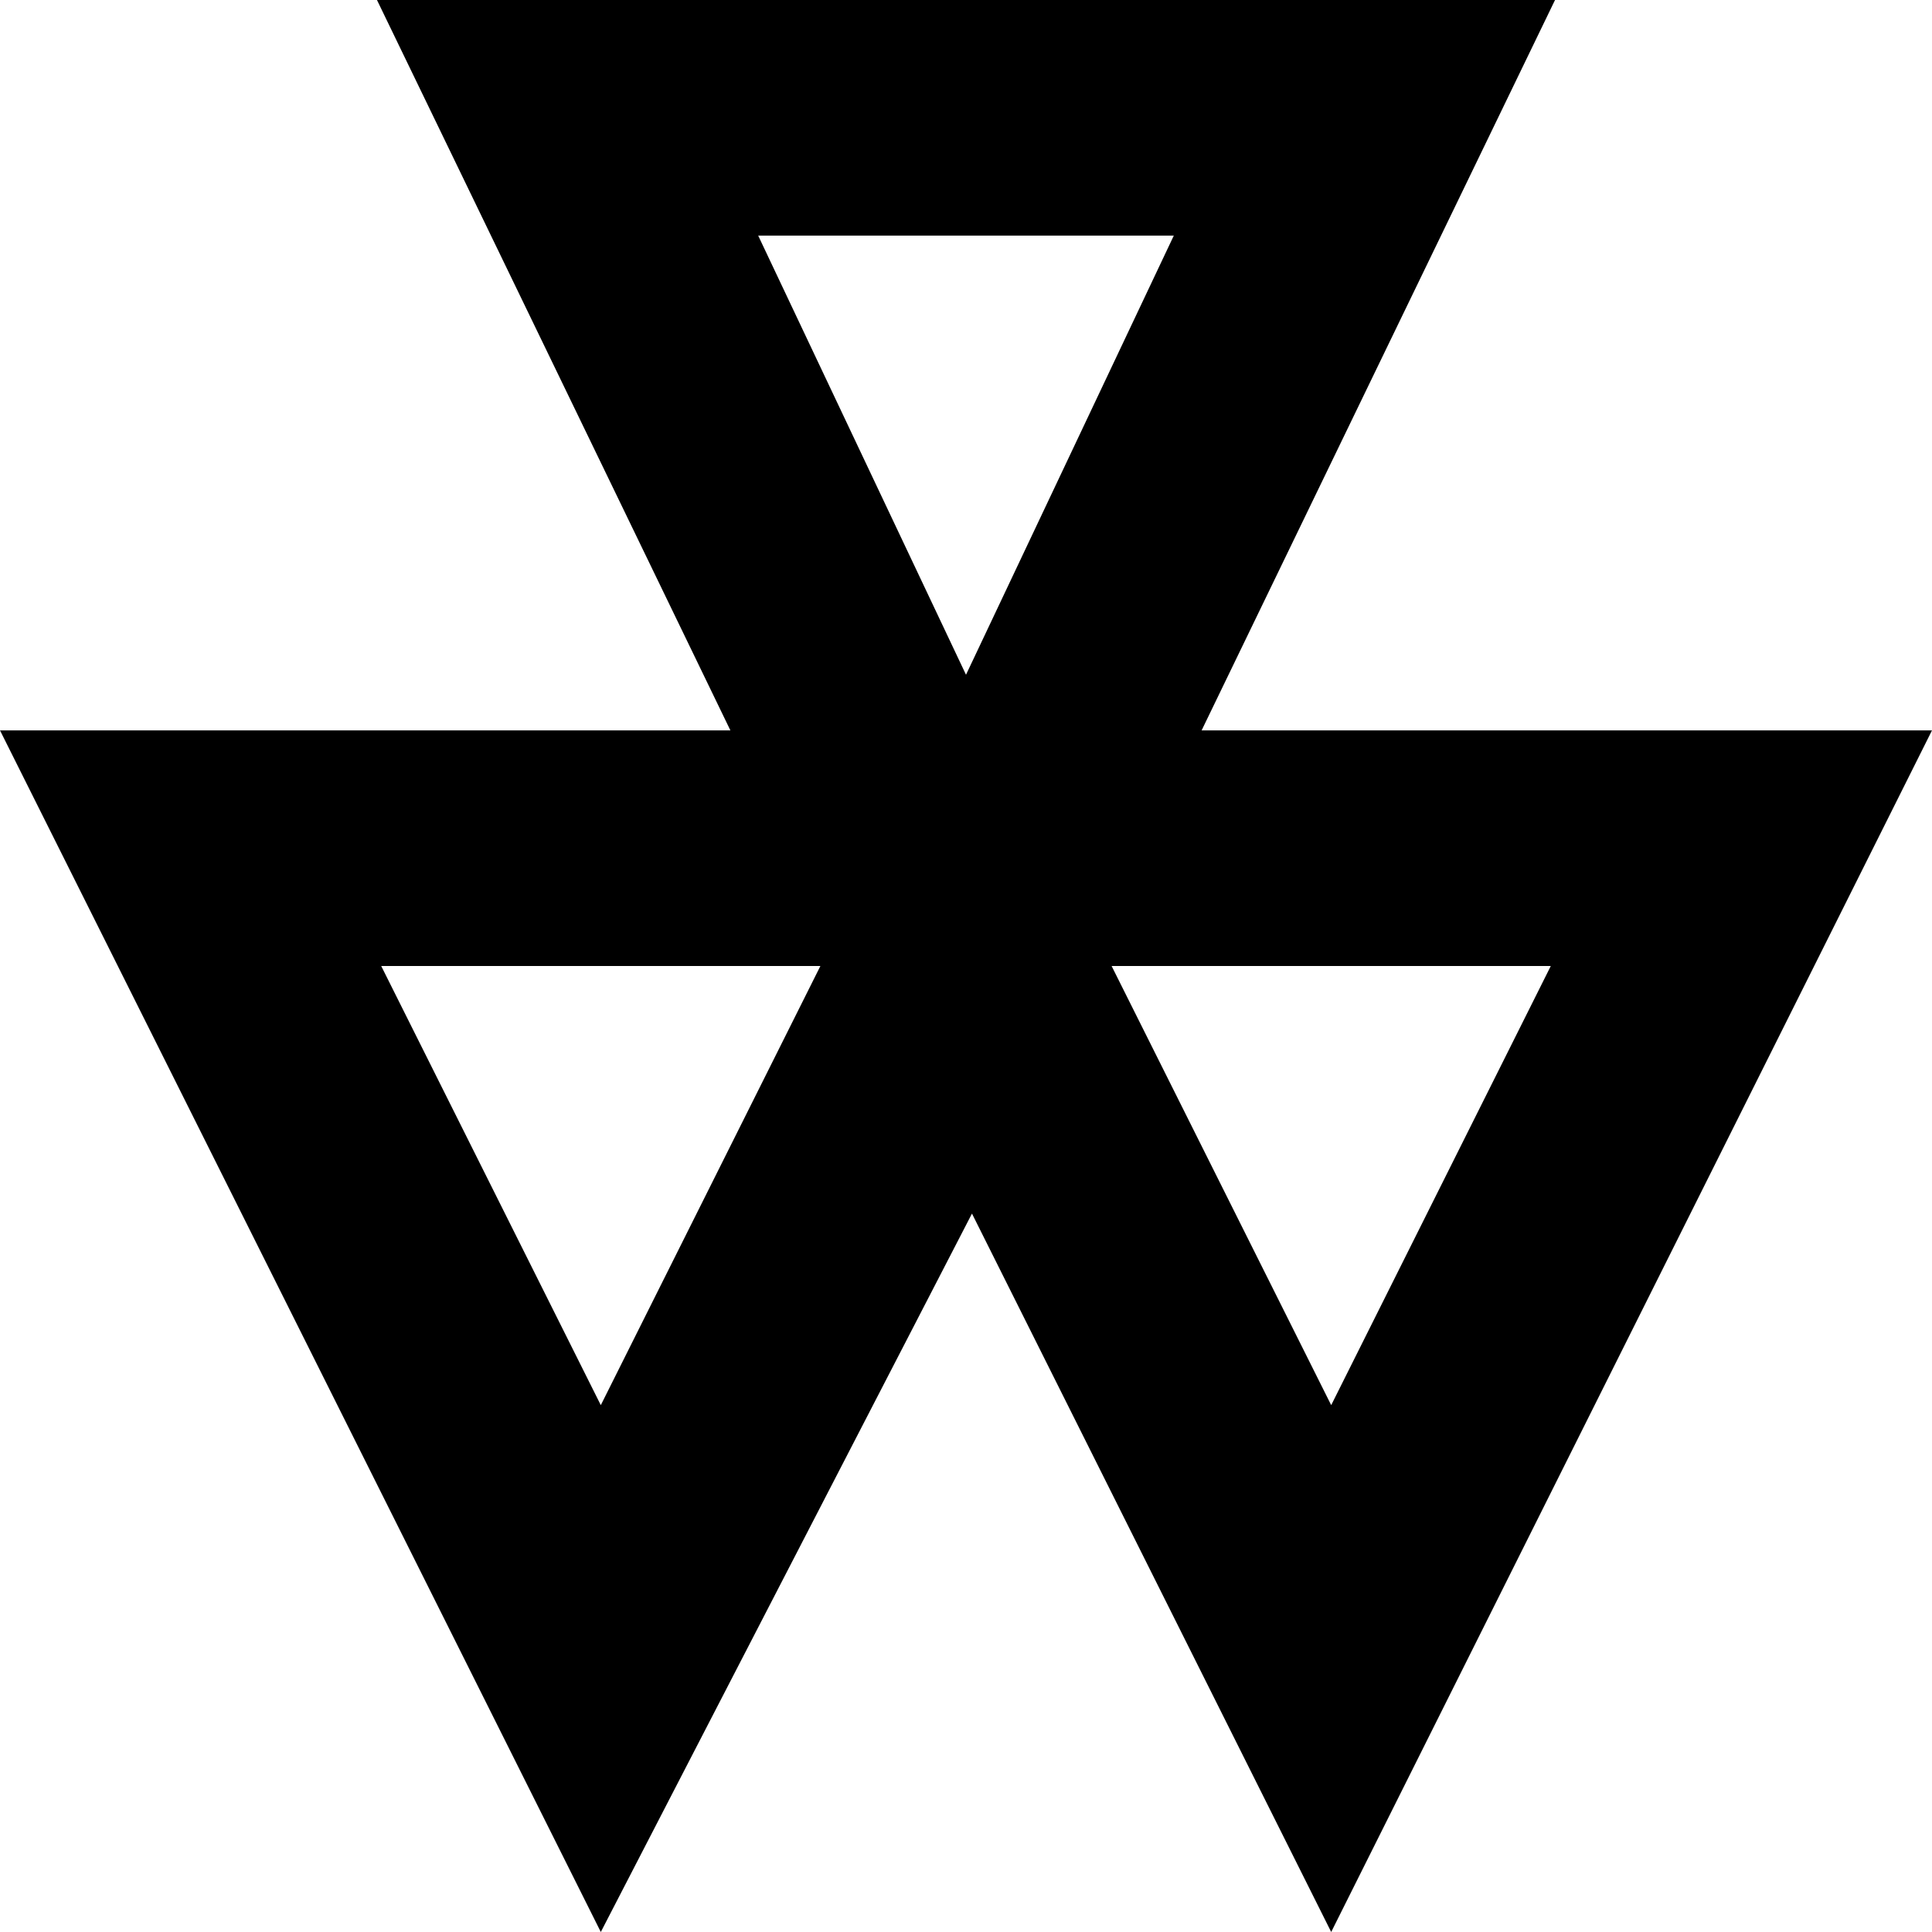
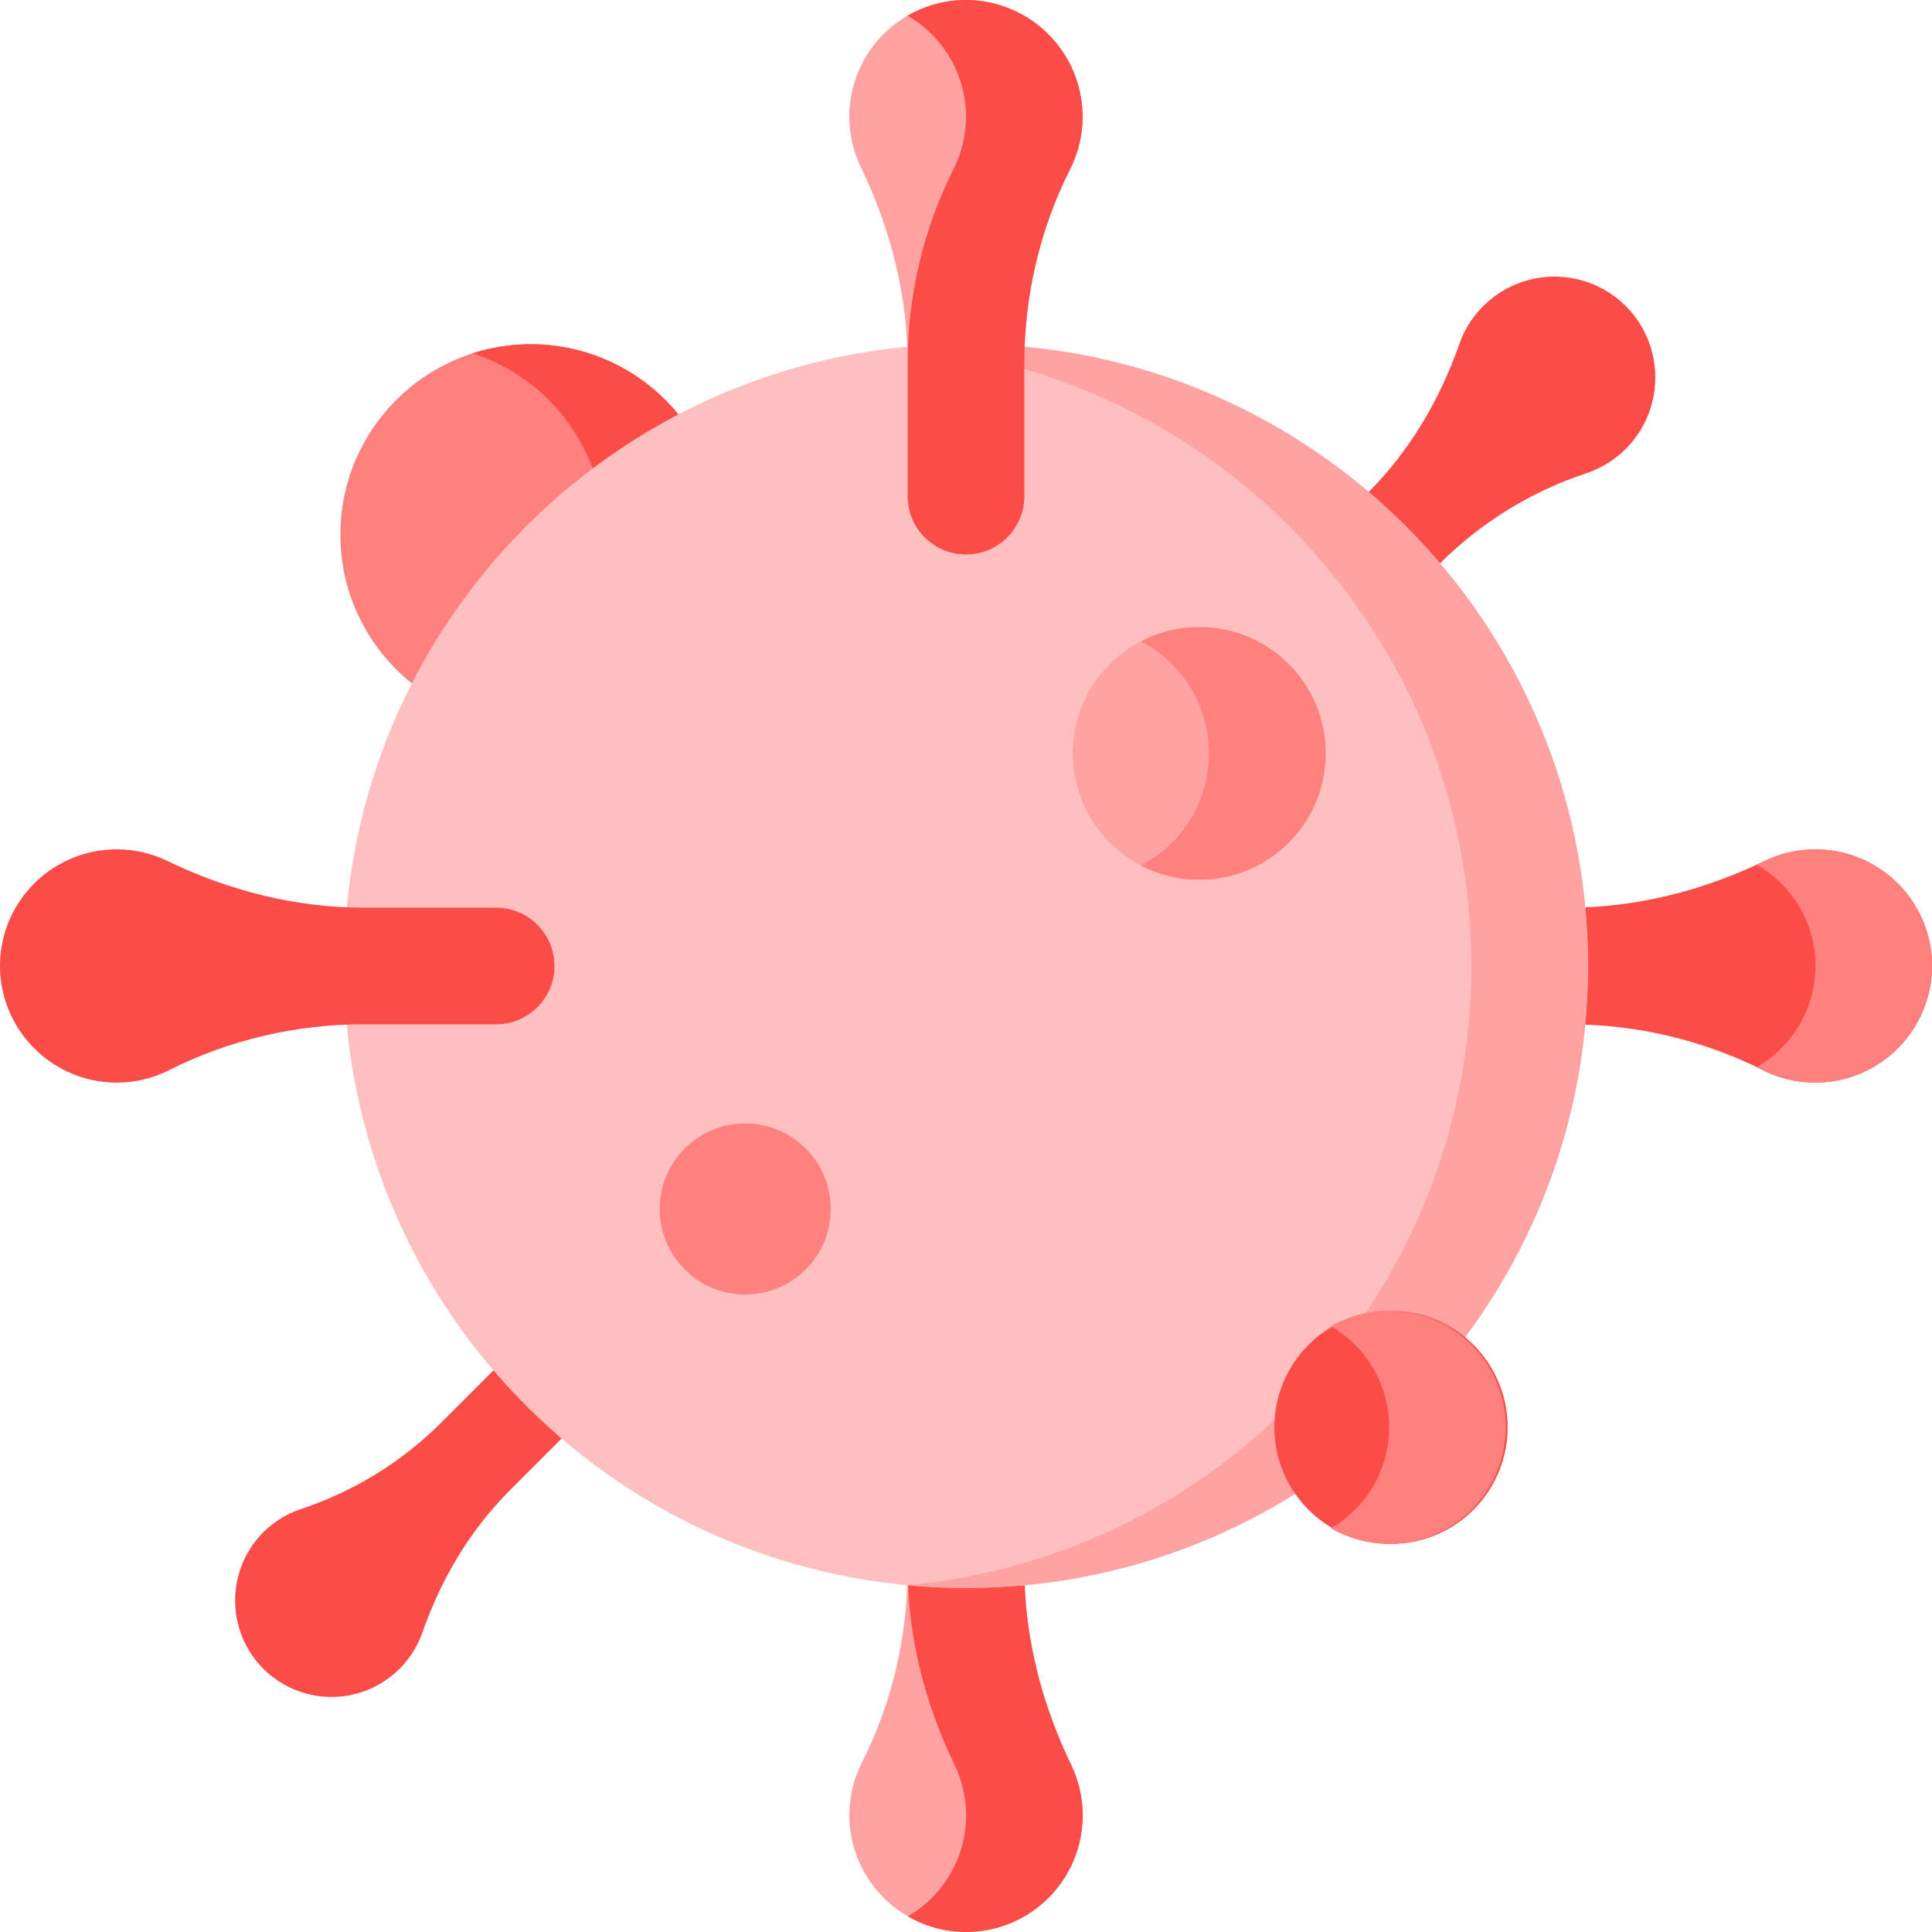
- <svg xmlns="http://www.w3.org/2000/svg" viewBox="0 0 492 492">
-   <path d="M492 186L339 492l-91.48-182.95L153 492 0 186h186L96 0h300l-90 186h186zM339 357.83L394.92 246H283.08L339 357.83zM97.08 246L153 357.83 208.92 246H97.08zm96-186L246 171.83 298.92 60H193.08z" />
+ <svg xmlns="http://www.w3.org/2000/svg" viewBox="0 0 63 63" fill="none">
+   <path d="M44.92 31.5c0 1.05.852 1.901 1.902 1.901h4.324c2.202 0 4.376.505 6.342 1.496a3.794 3.794 0 001.97.397 3.818 3.818 0 003.534-3.545 3.803 3.803 0 00-5.445-3.676c-2.003.967-4.178 1.525-6.402 1.525h-4.323c-1.05 0-1.902.852-1.902 1.902zM19.154 43.845a1.572 1.572 0 00-2.223 0l-2.528 2.528a11.637 11.637 0 01-4.582 2.832c-.516.17-.996.477-1.384.92a3.157 3.157 0 00.006 4.138 3.144 3.144 0 005.333-1.033c.605-1.736 1.55-3.334 2.85-4.634l2.528-2.528a1.572 1.572 0 000-2.223zM41.957 21.043a1.645 1.645 0 002.326 0l2.646-2.645a12.178 12.178 0 014.794-2.964 3.283 3.283 0 001.448-.963 3.303 3.303 0 00-.006-4.33 3.29 3.29 0 00-5.58 1.082c-.634 1.816-1.623 3.488-2.983 4.849l-2.645 2.645a1.645 1.645 0 000 2.326z" fill="#FB4C47" />
+   <path d="M31.499 44.92c-1.05 0-1.901.851-1.901 1.901v4.325c0 2.201-.505 4.376-1.497 6.341a3.794 3.794 0 00-.396 1.97 3.818 3.818 0 003.544 3.534 3.803 3.803 0 003.677-5.444c-.967-2.003-1.526-4.178-1.526-6.402V46.82c0-1.05-.851-1.901-1.901-1.901z" fill="#FFA2A1" />
+   <path d="M34.928 57.547c-.966-2.003-1.525-4.178-1.525-6.402v-4.324a1.901 1.901 0 00-3.803 0v4.324c0 2.224.559 4.399 1.526 6.402a3.8 3.8 0 01-1.523 4.941 3.75 3.75 0 001.649.504 3.803 3.803 0 003.677-5.445z" fill="#FB4C47" />
+   <path d="M17.31 23.647a6.211 6.211 0 100-12.422 6.211 6.211 0 000 12.422z" fill="#FF807E" />
+   <path d="M17.308 11.225c-.663 0-1.302.105-1.901.297a6.213 6.213 0 010 11.827 6.211 6.211 0 101.901-12.125z" fill="#FB4C47" />
+   <path d="M31.5 51.781c11.201 0 20.282-9.08 20.282-20.281 0-11.201-9.08-20.282-20.282-20.282-11.2 0-20.281 9.08-20.281 20.282 0 11.2 9.08 20.281 20.281 20.281z" fill="#FFBFBE" />
+   <path d="M31.502 11.218a20.5 20.5 0 00-1.902.09c10.31.959 18.38 9.632 18.38 20.192S39.91 50.733 29.6 51.692c.626.058 1.26.09 1.902.09 11.2 0 20.281-9.081 20.281-20.282s-9.08-20.282-20.282-20.282z" fill="#FFA2A2" />
+   <path d="M39.104 28.687a4.12 4.12 0 100-8.24 4.12 4.12 0 000 8.24z" fill="#FFA2A1" />
+   <path d="M39.106 20.447a4.1 4.1 0 00-1.9.466 4.118 4.118 0 010 7.308 4.12 4.12 0 101.901-7.774zM24.248 42.211a2.789 2.789 0 100-5.577 2.789 2.789 0 000 5.577z" fill="#FF807E" />
+   <path d="M45.297 50.344a3.803 3.803 0 100-7.605 3.803 3.803 0 000 7.605z" fill="#FB4C47" />
+   <path d="M45.298 42.739c-.693 0-1.342.186-1.902.51a3.8 3.8 0 010 6.585 3.803 3.803 0 101.901-7.096z" fill="#FF807E" />
+   <path d="M18.08 31.5c0 1.05-.852 1.901-1.902 1.901h-4.324c-2.202 0-4.377.505-6.342 1.496a3.794 3.794 0 01-1.97.397 3.818 3.818 0 01-3.534-3.545 3.803 3.803 0 015.445-3.676c2.003.967 4.178 1.525 6.401 1.525h4.324c1.05 0 1.901.852 1.901 1.902z" fill="#FB4C47" />
+   <path d="M31.499 18.08c1.05 0 1.901-.852 1.901-1.902v-4.324c0-2.202.505-4.377 1.496-6.342a3.794 3.794 0 00.397-1.97A3.818 3.818 0 0031.748.008a3.803 3.803 0 00-3.676 5.445c.967 2.003 1.526 4.178 1.526 6.401v4.324c0 1.05.85 1.901 1.9 1.901z" fill="#FFA2A1" />
+   <path d="M35.294 3.542A3.818 3.818 0 0031.749.008a3.792 3.792 0 00-2.153.503 3.816 3.816 0 011.895 3.03c.047.712-.1 1.385-.396 1.971a14.075 14.075 0 00-1.497 6.342v4.324a1.901 1.901 0 103.803 0v-4.324c0-2.202.505-4.377 1.496-6.342a3.792 3.792 0 00.397-1.97z" fill="#FB4C47" />
+   <path d="M59.2 27.7c-.59 0-1.15.134-1.649.375-.088.043-.177.083-.266.124a3.8 3.8 0 011.908 3.55 3.814 3.814 0 01-1.906 3.047c.069.033.137.065.205.1a3.793 3.793 0 001.97.396 3.816 3.816 0 003.531-3.543 3.8 3.8 0 00-3.792-4.05z" fill="#FF807E" />
</svg>
